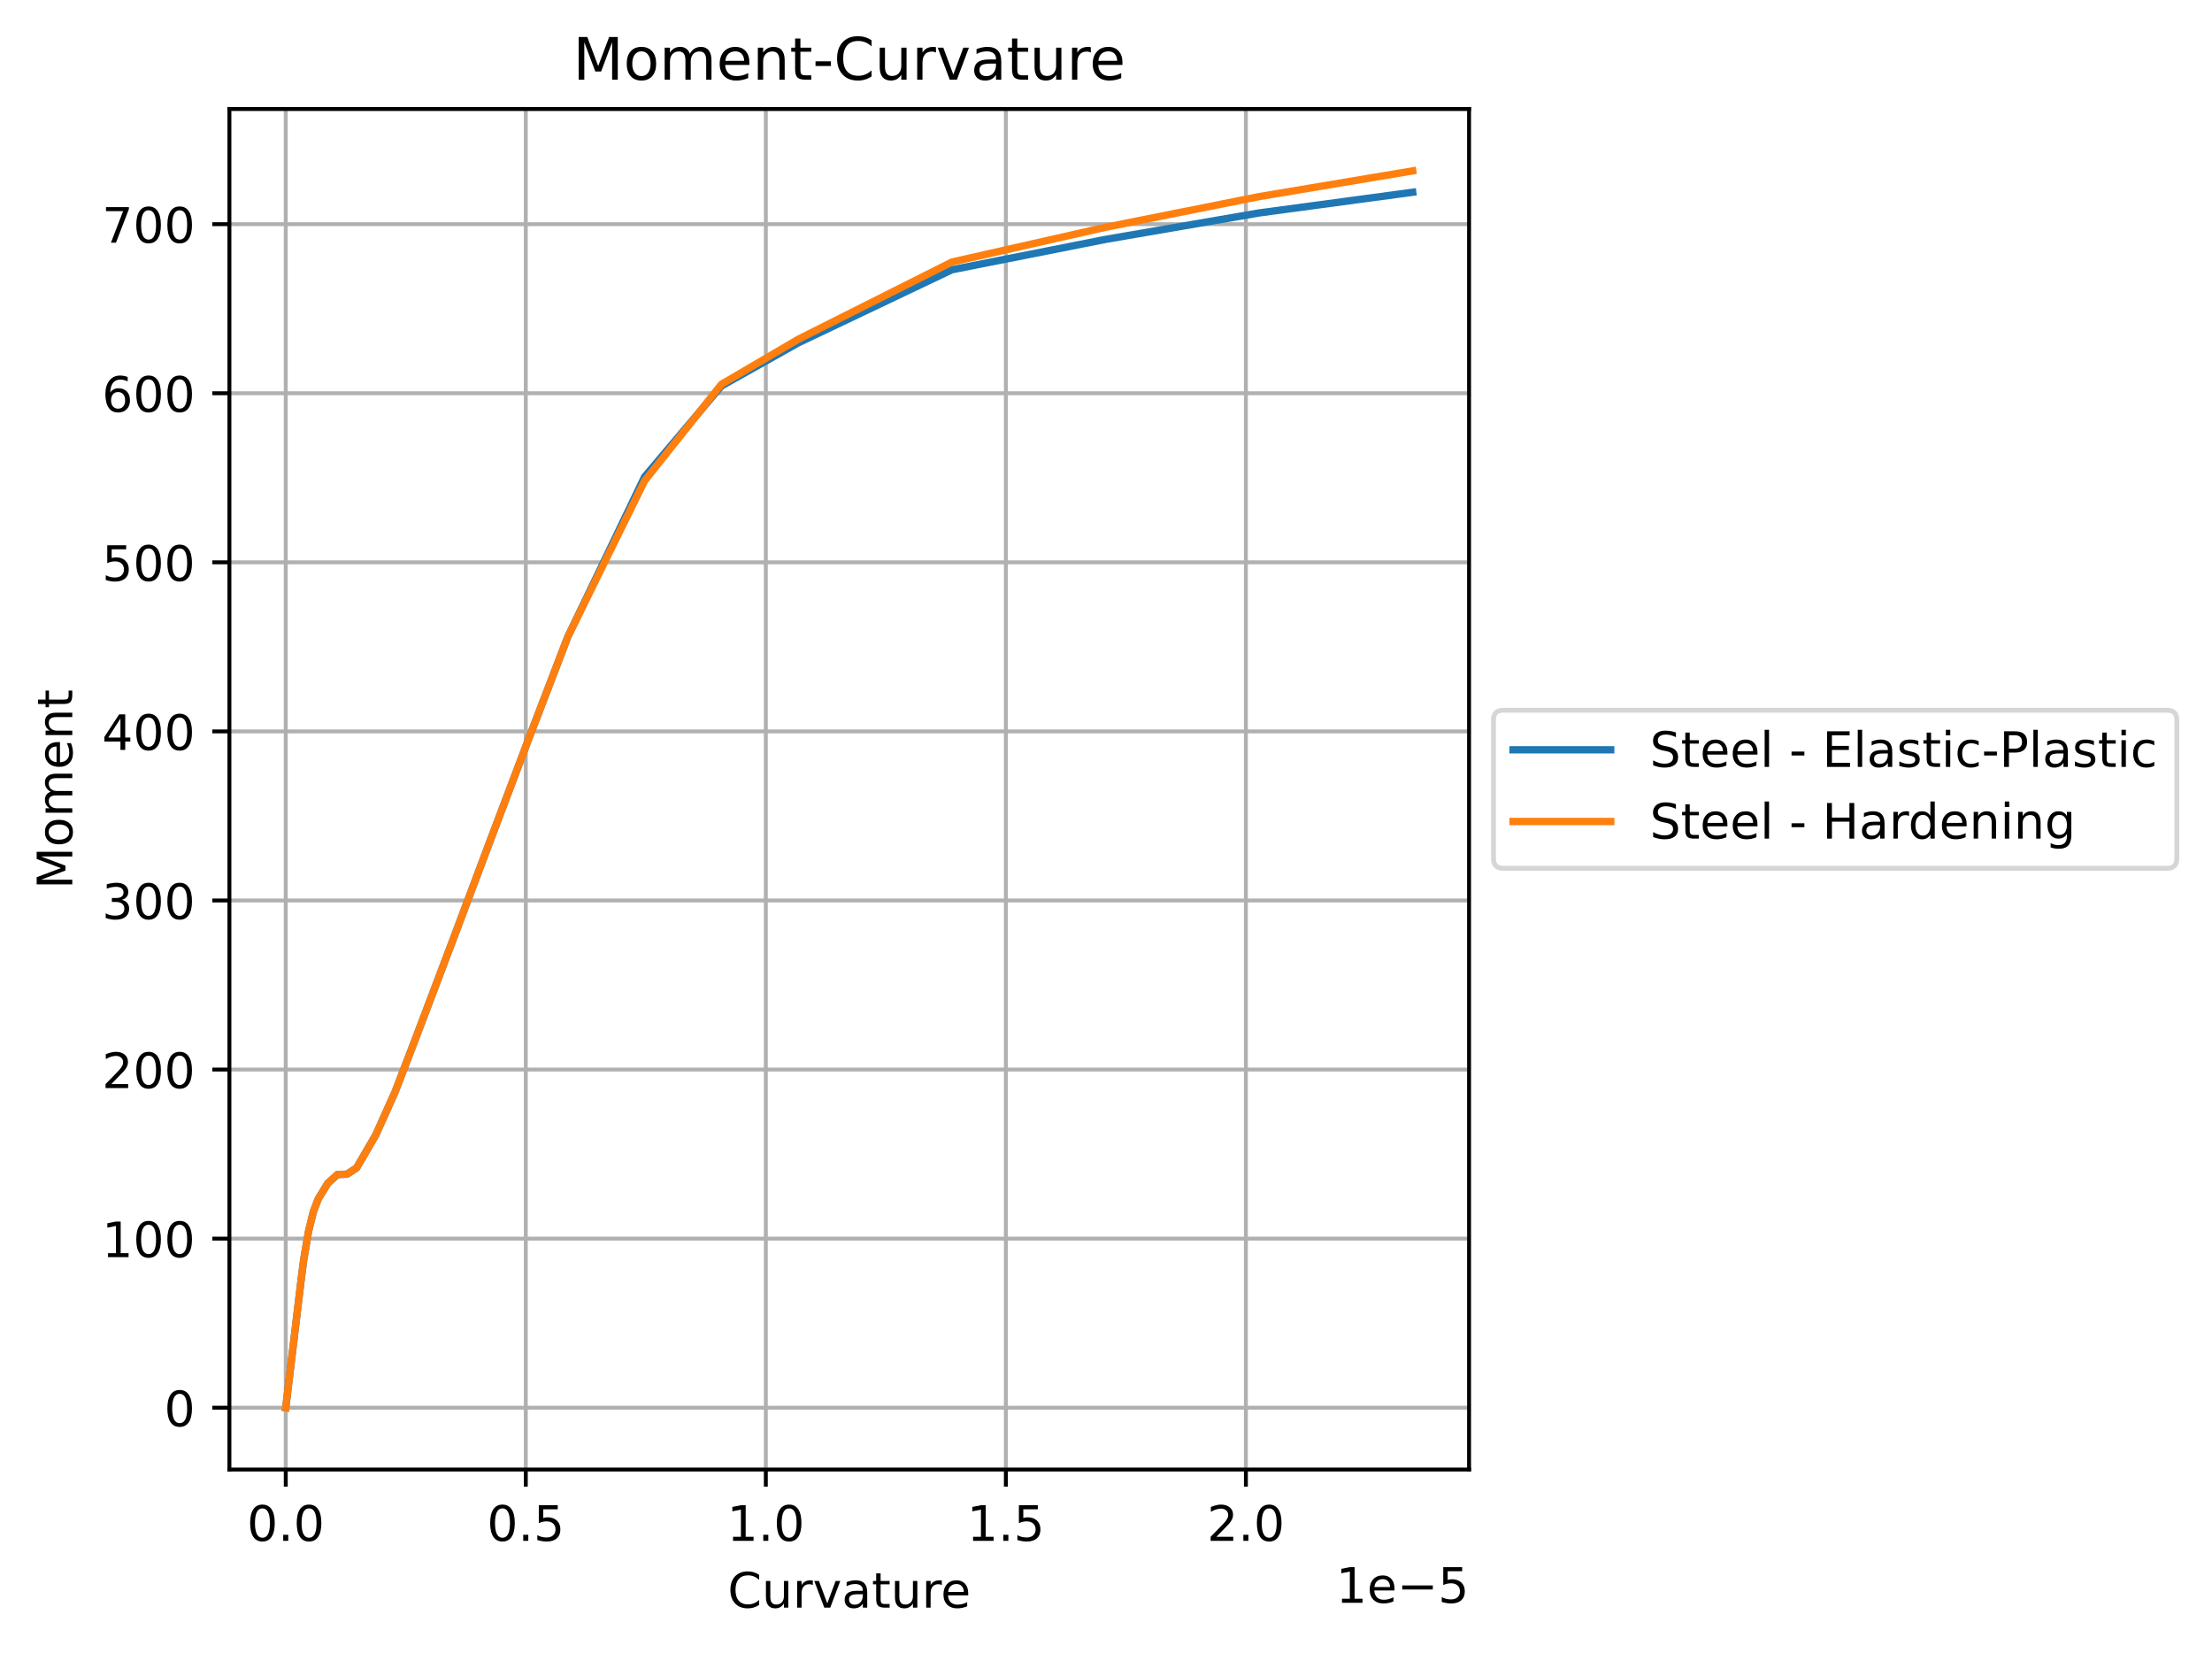
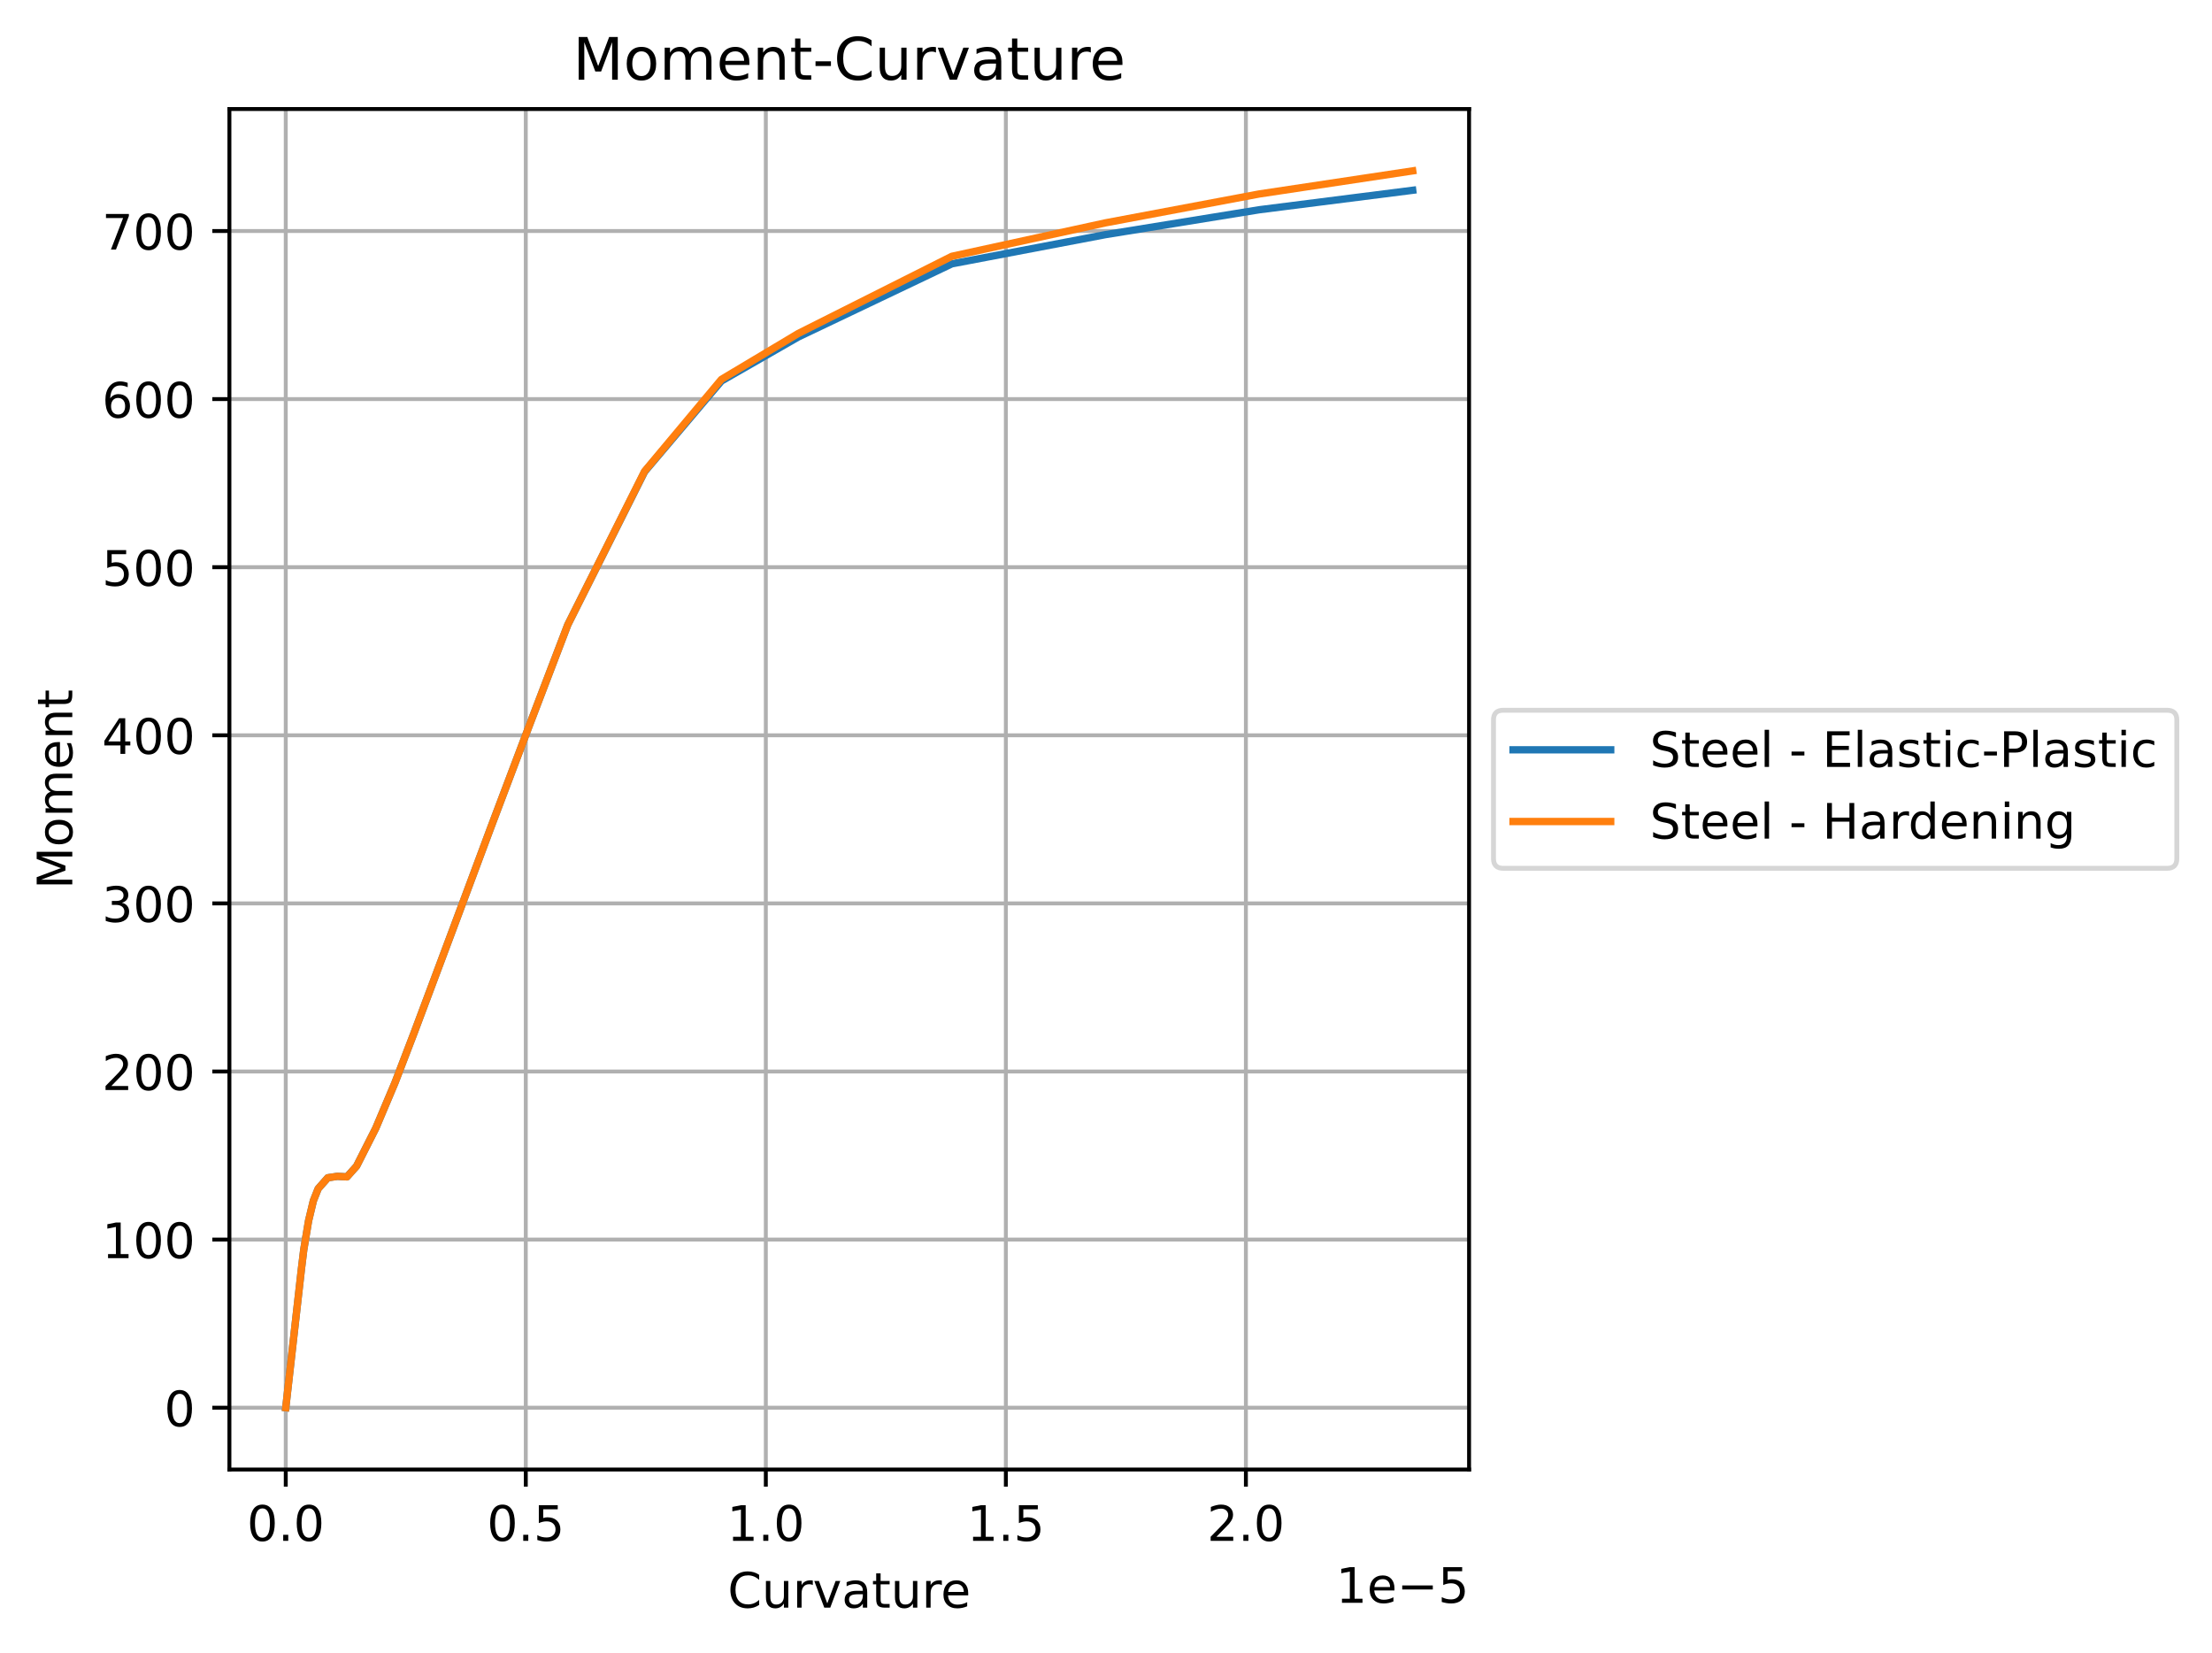
<svg xmlns="http://www.w3.org/2000/svg" xmlns:xlink="http://www.w3.org/1999/xlink" width="452.858pt" height="338.374pt" viewBox="0 0 452.858 338.374" version="1.1">
  <defs>
    <style type="text/css">*{stroke-linejoin: round; stroke-linecap: butt}</style>
  </defs>
  <g id="figure_1">
    <g id="patch_1">
      <path d="M 0 338.374  L 452.858 338.374  L 452.858 0  L 0 0  z " style="fill: #ffffff" />
    </g>
    <g id="axes_1">
      <g id="patch_2">
        <path d="M 46.966 300.818  L 300.759 300.818  L 300.759 22.318  L 46.966 22.318  z " style="fill: #ffffff" />
      </g>
      <g id="matplotlib.axis_1">
        <g id="xtick_1">
          <g id="line2d_1">
-             <path d="M 58.502 300.818  L 58.502 22.318  " clip-path="url(#pa643d9bf18)" style="fill: none; stroke: #b0b0b0; stroke-width: 0.8; stroke-linecap: square" />
+             <path d="M 58.502 300.818  L 58.502 22.318  " clip-path="url(#p4cb9ce11d8)" style="fill: none; stroke: #b0b0b0; stroke-width: 0.8; stroke-linecap: square" />
          </g>
          <g id="line2d_2">
            <defs>
-               <path id="m46f9d7fc72" d="M 0 0  L 0 3.5  " style="stroke: #000000; stroke-width: 0.8" />
-             </defs>
-             <g>
-               <use xlink:href="#m46f9d7fc72" x="58.502" y="300.818" style="stroke: #000000; stroke-width: 0.8" />
+               <path id="m8d49d521f6" d="M 0 0  L 0 3.5  " style="stroke: #000000; stroke-width: 0.8" />
+             </defs>
+             <g>
+               <use xlink:href="#m8d49d521f6" x="58.502" y="300.818" style="stroke: #000000; stroke-width: 0.8" />
            </g>
          </g>
          <g id="text_1">
            <g transform="translate(50.55014 315.4166) scale(0.1 -0.1)">
              <defs>
                <path id="DejaVuSans-30" d="M 2034 4250  Q 1547 4250 1301 3770  Q 1056 3291 1056 2328  Q 1056 1369 1301 889  Q 1547 409 2034 409  Q 2525 409 2770 889  Q 3016 1369 3016 2328  Q 3016 3291 2770 3770  Q 2525 4250 2034 4250  z M 2034 4750  Q 2819 4750 3233 4129  Q 3647 3509 3647 2328  Q 3647 1150 3233 529  Q 2819 -91 2034 -91  Q 1250 -91 836 529  Q 422 1150 422 2328  Q 422 3509 836 4129  Q 1250 4750 2034 4750  z " transform="scale(0.015625)" />
                <path id="DejaVuSans-2e" d="M 684 794  L 1344 794  L 1344 0  L 684 0  L 684 794  z " transform="scale(0.015625)" />
              </defs>
              <use xlink:href="#DejaVuSans-30" />
              <use xlink:href="#DejaVuSans-2e" x="63.623" />
              <use xlink:href="#DejaVuSans-30" x="95.41" />
            </g>
          </g>
        </g>
        <g id="xtick_2">
          <g id="line2d_3">
-             <path d="M 107.644 300.818  L 107.644 22.318  " clip-path="url(#pa643d9bf18)" style="fill: none; stroke: #b0b0b0; stroke-width: 0.8; stroke-linecap: square" />
+             <path d="M 107.644 300.818  L 107.644 22.318  " clip-path="url(#p4cb9ce11d8)" style="fill: none; stroke: #b0b0b0; stroke-width: 0.8; stroke-linecap: square" />
          </g>
          <g id="line2d_4">
            <g>
-               <use xlink:href="#m46f9d7fc72" x="107.644" y="300.818" style="stroke: #000000; stroke-width: 0.8" />
+               <use xlink:href="#m8d49d521f6" x="107.644" y="300.818" style="stroke: #000000; stroke-width: 0.8" />
            </g>
          </g>
          <g id="text_2">
            <g transform="translate(99.69212 315.4166) scale(0.1 -0.1)">
              <defs>
                <path id="DejaVuSans-35" d="M 691 4666  L 3169 4666  L 3169 4134  L 1269 4134  L 1269 2991  Q 1406 3038 1543 3061  Q 1681 3084 1819 3084  Q 2600 3084 3056 2656  Q 3513 2228 3513 1497  Q 3513 744 3044 326  Q 2575 -91 1722 -91  Q 1428 -91 1123 -41  Q 819 9 494 109  L 494 744  Q 775 591 1075 516  Q 1375 441 1709 441  Q 2250 441 2565 725  Q 2881 1009 2881 1497  Q 2881 1984 2565 2268  Q 2250 2553 1709 2553  Q 1456 2553 1204 2497  Q 953 2441 691 2322  L 691 4666  z " transform="scale(0.015625)" />
              </defs>
              <use xlink:href="#DejaVuSans-30" />
              <use xlink:href="#DejaVuSans-2e" x="63.623" />
              <use xlink:href="#DejaVuSans-35" x="95.41" />
            </g>
          </g>
        </g>
        <g id="xtick_3">
          <g id="line2d_5">
-             <path d="M 156.786 300.818  L 156.786 22.318  " clip-path="url(#pa643d9bf18)" style="fill: none; stroke: #b0b0b0; stroke-width: 0.8; stroke-linecap: square" />
+             <path d="M 156.786 300.818  L 156.786 22.318  " clip-path="url(#p4cb9ce11d8)" style="fill: none; stroke: #b0b0b0; stroke-width: 0.8; stroke-linecap: square" />
          </g>
          <g id="line2d_6">
            <g>
-               <use xlink:href="#m46f9d7fc72" x="156.786" y="300.818" style="stroke: #000000; stroke-width: 0.8" />
+               <use xlink:href="#m8d49d521f6" x="156.786" y="300.818" style="stroke: #000000; stroke-width: 0.8" />
            </g>
          </g>
          <g id="text_3">
            <g transform="translate(148.8341 315.4166) scale(0.1 -0.1)">
              <defs>
                <path id="DejaVuSans-31" d="M 794 531  L 1825 531  L 1825 4091  L 703 3866  L 703 4441  L 1819 4666  L 2450 4666  L 2450 531  L 3481 531  L 3481 0  L 794 0  L 794 531  z " transform="scale(0.015625)" />
              </defs>
              <use xlink:href="#DejaVuSans-31" />
              <use xlink:href="#DejaVuSans-2e" x="63.623" />
              <use xlink:href="#DejaVuSans-30" x="95.41" />
            </g>
          </g>
        </g>
        <g id="xtick_4">
          <g id="line2d_7">
-             <path d="M 205.928 300.818  L 205.928 22.318  " clip-path="url(#pa643d9bf18)" style="fill: none; stroke: #b0b0b0; stroke-width: 0.8; stroke-linecap: square" />
+             <path d="M 205.928 300.818  L 205.928 22.318  " clip-path="url(#p4cb9ce11d8)" style="fill: none; stroke: #b0b0b0; stroke-width: 0.8; stroke-linecap: square" />
          </g>
          <g id="line2d_8">
            <g>
-               <use xlink:href="#m46f9d7fc72" x="205.928" y="300.818" style="stroke: #000000; stroke-width: 0.8" />
+               <use xlink:href="#m8d49d521f6" x="205.928" y="300.818" style="stroke: #000000; stroke-width: 0.8" />
            </g>
          </g>
          <g id="text_4">
            <g transform="translate(197.9761 315.4166) scale(0.1 -0.1)">
              <use xlink:href="#DejaVuSans-31" />
              <use xlink:href="#DejaVuSans-2e" x="63.623" />
              <use xlink:href="#DejaVuSans-35" x="95.41" />
            </g>
          </g>
        </g>
        <g id="xtick_5">
          <g id="line2d_9">
-             <path d="M 255.07 300.818  L 255.07 22.318  " clip-path="url(#pa643d9bf18)" style="fill: none; stroke: #b0b0b0; stroke-width: 0.8; stroke-linecap: square" />
+             <path d="M 255.07 300.818  L 255.07 22.318  " clip-path="url(#p4cb9ce11d8)" style="fill: none; stroke: #b0b0b0; stroke-width: 0.8; stroke-linecap: square" />
          </g>
          <g id="line2d_10">
            <g>
-               <use xlink:href="#m46f9d7fc72" x="255.07" y="300.818" style="stroke: #000000; stroke-width: 0.8" />
+               <use xlink:href="#m8d49d521f6" x="255.07" y="300.818" style="stroke: #000000; stroke-width: 0.8" />
            </g>
          </g>
          <g id="text_5">
            <g transform="translate(247.1181 315.4166) scale(0.1 -0.1)">
              <defs>
                <path id="DejaVuSans-32" d="M 1228 531  L 3431 531  L 3431 0  L 469 0  L 469 531  Q 828 903 1448 1529  Q 2069 2156 2228 2338  Q 2531 2678 2651 2914  Q 2772 3150 2772 3378  Q 2772 3750 2511 3984  Q 2250 4219 1831 4219  Q 1534 4219 1204 4116  Q 875 4013 500 3803  L 500 4441  Q 881 4594 1212 4672  Q 1544 4750 1819 4750  Q 2544 4750 2975 4387  Q 3406 4025 3406 3419  Q 3406 3131 3298 2873  Q 3191 2616 2906 2266  Q 2828 2175 2409 1742  Q 1991 1309 1228 531  z " transform="scale(0.015625)" />
              </defs>
              <use xlink:href="#DejaVuSans-32" />
              <use xlink:href="#DejaVuSans-2e" x="63.623" />
              <use xlink:href="#DejaVuSans-30" x="95.41" />
            </g>
          </g>
        </g>
        <g id="text_6">
          <g transform="translate(148.975 329.0947) scale(0.1 -0.1)">
            <defs>
              <path id="DejaVuSans-43" d="M 4122 4306  L 4122 3641  Q 3803 3938 3442 4084  Q 3081 4231 2675 4231  Q 1875 4231 1450 3742  Q 1025 3253 1025 2328  Q 1025 1406 1450 917  Q 1875 428 2675 428  Q 3081 428 3442 575  Q 3803 722 4122 1019  L 4122 359  Q 3791 134 3420 21  Q 3050 -91 2638 -91  Q 1578 -91 968 557  Q 359 1206 359 2328  Q 359 3453 968 4101  Q 1578 4750 2638 4750  Q 3056 4750 3426 4639  Q 3797 4528 4122 4306  z " transform="scale(0.015625)" />
              <path id="DejaVuSans-75" d="M 544 1381  L 544 3500  L 1119 3500  L 1119 1403  Q 1119 906 1312 657  Q 1506 409 1894 409  Q 2359 409 2629 706  Q 2900 1003 2900 1516  L 2900 3500  L 3475 3500  L 3475 0  L 2900 0  L 2900 538  Q 2691 219 2414 64  Q 2138 -91 1772 -91  Q 1169 -91 856 284  Q 544 659 544 1381  z M 1991 3584  L 1991 3584  z " transform="scale(0.015625)" />
              <path id="DejaVuSans-72" d="M 2631 2963  Q 2534 3019 2420 3045  Q 2306 3072 2169 3072  Q 1681 3072 1420 2755  Q 1159 2438 1159 1844  L 1159 0  L 581 0  L 581 3500  L 1159 3500  L 1159 2956  Q 1341 3275 1631 3429  Q 1922 3584 2338 3584  Q 2397 3584 2469 3576  Q 2541 3569 2628 3553  L 2631 2963  z " transform="scale(0.015625)" />
              <path id="DejaVuSans-76" d="M 191 3500  L 800 3500  L 1894 563  L 2988 3500  L 3597 3500  L 2284 0  L 1503 0  L 191 3500  z " transform="scale(0.015625)" />
              <path id="DejaVuSans-61" d="M 2194 1759  Q 1497 1759 1228 1600  Q 959 1441 959 1056  Q 959 750 1161 570  Q 1363 391 1709 391  Q 2188 391 2477 730  Q 2766 1069 2766 1631  L 2766 1759  L 2194 1759  z M 3341 1997  L 3341 0  L 2766 0  L 2766 531  Q 2569 213 2275 61  Q 1981 -91 1556 -91  Q 1019 -91 701 211  Q 384 513 384 1019  Q 384 1609 779 1909  Q 1175 2209 1959 2209  L 2766 2209  L 2766 2266  Q 2766 2663 2505 2880  Q 2244 3097 1772 3097  Q 1472 3097 1187 3025  Q 903 2953 641 2809  L 641 3341  Q 956 3463 1253 3523  Q 1550 3584 1831 3584  Q 2591 3584 2966 3190  Q 3341 2797 3341 1997  z " transform="scale(0.015625)" />
              <path id="DejaVuSans-74" d="M 1172 4494  L 1172 3500  L 2356 3500  L 2356 3053  L 1172 3053  L 1172 1153  Q 1172 725 1289 603  Q 1406 481 1766 481  L 2356 481  L 2356 0  L 1766 0  Q 1100 0 847 248  Q 594 497 594 1153  L 594 3053  L 172 3053  L 172 3500  L 594 3500  L 594 4494  L 1172 4494  z " transform="scale(0.015625)" />
              <path id="DejaVuSans-65" d="M 3597 1894  L 3597 1613  L 953 1613  Q 991 1019 1311 708  Q 1631 397 2203 397  Q 2534 397 2845 478  Q 3156 559 3463 722  L 3463 178  Q 3153 47 2828 -22  Q 2503 -91 2169 -91  Q 1331 -91 842 396  Q 353 884 353 1716  Q 353 2575 817 3079  Q 1281 3584 2069 3584  Q 2775 3584 3186 3129  Q 3597 2675 3597 1894  z M 3022 2063  Q 3016 2534 2758 2815  Q 2500 3097 2075 3097  Q 1594 3097 1305 2825  Q 1016 2553 972 2059  L 3022 2063  z " transform="scale(0.015625)" />
            </defs>
            <use xlink:href="#DejaVuSans-43" />
            <use xlink:href="#DejaVuSans-75" x="69.824" />
            <use xlink:href="#DejaVuSans-72" x="133.203" />
            <use xlink:href="#DejaVuSans-76" x="174.316" />
            <use xlink:href="#DejaVuSans-61" x="233.496" />
            <use xlink:href="#DejaVuSans-74" x="294.775" />
            <use xlink:href="#DejaVuSans-75" x="333.984" />
            <use xlink:href="#DejaVuSans-72" x="397.363" />
            <use xlink:href="#DejaVuSans-65" x="436.227" />
          </g>
        </g>
        <g id="text_7">
          <g transform="translate(273.5016 328.0947) scale(0.1 -0.1)">
            <defs>
              <path id="DejaVuSans-2212" d="M 678 2272  L 4684 2272  L 4684 1741  L 678 1741  L 678 2272  z " transform="scale(0.015625)" />
            </defs>
            <use xlink:href="#DejaVuSans-31" />
            <use xlink:href="#DejaVuSans-65" x="63.623" />
            <use xlink:href="#DejaVuSans-2212" x="125.146" />
            <use xlink:href="#DejaVuSans-35" x="208.936" />
          </g>
        </g>
      </g>
      <g id="matplotlib.axis_2">
        <g id="ytick_1">
          <g id="line2d_11">
-             <path d="M 46.966 288.159  L 300.759 288.159  " clip-path="url(#pa643d9bf18)" style="fill: none; stroke: #b0b0b0; stroke-width: 0.8; stroke-linecap: square" />
+             <path d="M 46.966 288.159  L 300.759 288.159  " clip-path="url(#p4cb9ce11d8)" style="fill: none; stroke: #b0b0b0; stroke-width: 0.8; stroke-linecap: square" />
          </g>
          <g id="line2d_12">
            <defs>
-               <path id="md102fe64ce" d="M 0 0  L -3.5 0  " style="stroke: #000000; stroke-width: 0.8" />
-             </defs>
-             <g>
-               <use xlink:href="#md102fe64ce" x="46.966" y="288.159" style="stroke: #000000; stroke-width: 0.8" />
+               <path id="mb7ea4bd121" d="M 0 0  L -3.5 0  " style="stroke: #000000; stroke-width: 0.8" />
+             </defs>
+             <g>
+               <use xlink:href="#mb7ea4bd121" x="46.966" y="288.159" style="stroke: #000000; stroke-width: 0.8" />
            </g>
          </g>
          <g id="text_8">
            <g transform="translate(33.60312 291.9583) scale(0.1 -0.1)">
              <use xlink:href="#DejaVuSans-30" />
            </g>
          </g>
        </g>
        <g id="ytick_2">
          <g id="line2d_13">
-             <path d="M 46.966 253.549  L 300.759 253.549  " clip-path="url(#pa643d9bf18)" style="fill: none; stroke: #b0b0b0; stroke-width: 0.8; stroke-linecap: square" />
+             <path d="M 46.966 253.749  L 300.759 253.749  " clip-path="url(#p4cb9ce11d8)" style="fill: none; stroke: #b0b0b0; stroke-width: 0.8; stroke-linecap: square" />
          </g>
          <g id="line2d_14">
            <g>
-               <use xlink:href="#md102fe64ce" x="46.966" y="253.549" style="stroke: #000000; stroke-width: 0.8" />
+               <use xlink:href="#mb7ea4bd121" x="46.966" y="253.749" style="stroke: #000000; stroke-width: 0.8" />
            </g>
          </g>
          <g id="text_9">
-             <g transform="translate(20.87813 257.3479) scale(0.1 -0.1)">
+             <g transform="translate(20.87813 257.5481) scale(0.1 -0.1)">
              <use xlink:href="#DejaVuSans-31" />
              <use xlink:href="#DejaVuSans-30" x="63.623" />
              <use xlink:href="#DejaVuSans-30" x="127.246" />
            </g>
          </g>
        </g>
        <g id="ytick_3">
          <g id="line2d_15">
-             <path d="M 46.966 218.938  L 300.759 218.938  " clip-path="url(#pa643d9bf18)" style="fill: none; stroke: #b0b0b0; stroke-width: 0.8; stroke-linecap: square" />
+             <path d="M 46.966 219.339  L 300.759 219.339  " clip-path="url(#p4cb9ce11d8)" style="fill: none; stroke: #b0b0b0; stroke-width: 0.8; stroke-linecap: square" />
          </g>
          <g id="line2d_16">
            <g>
-               <use xlink:href="#md102fe64ce" x="46.966" y="218.938" style="stroke: #000000; stroke-width: 0.8" />
+               <use xlink:href="#mb7ea4bd121" x="46.966" y="219.339" style="stroke: #000000; stroke-width: 0.8" />
            </g>
          </g>
          <g id="text_10">
-             <g transform="translate(20.87813 222.7375) scale(0.1 -0.1)">
+             <g transform="translate(20.87813 223.138) scale(0.1 -0.1)">
              <use xlink:href="#DejaVuSans-32" />
              <use xlink:href="#DejaVuSans-30" x="63.623" />
              <use xlink:href="#DejaVuSans-30" x="127.246" />
            </g>
          </g>
        </g>
        <g id="ytick_4">
          <g id="line2d_17">
-             <path d="M 46.966 184.328  L 300.759 184.328  " clip-path="url(#pa643d9bf18)" style="fill: none; stroke: #b0b0b0; stroke-width: 0.8; stroke-linecap: square" />
+             <path d="M 46.966 184.929  L 300.759 184.929  " clip-path="url(#p4cb9ce11d8)" style="fill: none; stroke: #b0b0b0; stroke-width: 0.8; stroke-linecap: square" />
          </g>
          <g id="line2d_18">
            <g>
-               <use xlink:href="#md102fe64ce" x="46.966" y="184.328" style="stroke: #000000; stroke-width: 0.8" />
+               <use xlink:href="#mb7ea4bd121" x="46.966" y="184.929" style="stroke: #000000; stroke-width: 0.8" />
            </g>
          </g>
          <g id="text_11">
-             <g transform="translate(20.87813 188.1271) scale(0.1 -0.1)">
+             <g transform="translate(20.87813 188.7278) scale(0.1 -0.1)">
              <defs>
                <path id="DejaVuSans-33" d="M 2597 2516  Q 3050 2419 3304 2112  Q 3559 1806 3559 1356  Q 3559 666 3084 287  Q 2609 -91 1734 -91  Q 1441 -91 1130 -33  Q 819 25 488 141  L 488 750  Q 750 597 1062 519  Q 1375 441 1716 441  Q 2309 441 2620 675  Q 2931 909 2931 1356  Q 2931 1769 2642 2001  Q 2353 2234 1838 2234  L 1294 2234  L 1294 2753  L 1863 2753  Q 2328 2753 2575 2939  Q 2822 3125 2822 3475  Q 2822 3834 2567 4026  Q 2313 4219 1838 4219  Q 1578 4219 1281 4162  Q 984 4106 628 3988  L 628 4550  Q 988 4650 1302 4700  Q 1616 4750 1894 4750  Q 2613 4750 3031 4423  Q 3450 4097 3450 3541  Q 3450 3153 3228 2886  Q 3006 2619 2597 2516  z " transform="scale(0.015625)" />
              </defs>
              <use xlink:href="#DejaVuSans-33" />
              <use xlink:href="#DejaVuSans-30" x="63.623" />
              <use xlink:href="#DejaVuSans-30" x="127.246" />
            </g>
          </g>
        </g>
        <g id="ytick_5">
          <g id="line2d_19">
-             <path d="M 46.966 149.717  L 300.759 149.717  " clip-path="url(#pa643d9bf18)" style="fill: none; stroke: #b0b0b0; stroke-width: 0.8; stroke-linecap: square" />
+             <path d="M 46.966 150.518  L 300.759 150.518  " clip-path="url(#p4cb9ce11d8)" style="fill: none; stroke: #b0b0b0; stroke-width: 0.8; stroke-linecap: square" />
          </g>
          <g id="line2d_20">
            <g>
-               <use xlink:href="#md102fe64ce" x="46.966" y="149.717" style="stroke: #000000; stroke-width: 0.8" />
+               <use xlink:href="#mb7ea4bd121" x="46.966" y="150.518" style="stroke: #000000; stroke-width: 0.8" />
            </g>
          </g>
          <g id="text_12">
-             <g transform="translate(20.87813 153.5167) scale(0.1 -0.1)">
+             <g transform="translate(20.87813 154.3177) scale(0.1 -0.1)">
              <defs>
                <path id="DejaVuSans-34" d="M 2419 4116  L 825 1625  L 2419 1625  L 2419 4116  z M 2253 4666  L 3047 4666  L 3047 1625  L 3713 1625  L 3713 1100  L 3047 1100  L 3047 0  L 2419 0  L 2419 1100  L 313 1100  L 313 1709  L 2253 4666  z " transform="scale(0.015625)" />
              </defs>
              <use xlink:href="#DejaVuSans-34" />
              <use xlink:href="#DejaVuSans-30" x="63.623" />
              <use xlink:href="#DejaVuSans-30" x="127.246" />
            </g>
          </g>
        </g>
        <g id="ytick_6">
          <g id="line2d_21">
-             <path d="M 46.966 115.107  L 300.759 115.107  " clip-path="url(#pa643d9bf18)" style="fill: none; stroke: #b0b0b0; stroke-width: 0.8; stroke-linecap: square" />
+             <path d="M 46.966 116.108  L 300.759 116.108  " clip-path="url(#p4cb9ce11d8)" style="fill: none; stroke: #b0b0b0; stroke-width: 0.8; stroke-linecap: square" />
          </g>
          <g id="line2d_22">
            <g>
-               <use xlink:href="#md102fe64ce" x="46.966" y="115.107" style="stroke: #000000; stroke-width: 0.8" />
+               <use xlink:href="#mb7ea4bd121" x="46.966" y="116.108" style="stroke: #000000; stroke-width: 0.8" />
            </g>
          </g>
          <g id="text_13">
-             <g transform="translate(20.87813 118.9063) scale(0.1 -0.1)">
+             <g transform="translate(20.87813 119.9075) scale(0.1 -0.1)">
              <use xlink:href="#DejaVuSans-35" />
              <use xlink:href="#DejaVuSans-30" x="63.623" />
              <use xlink:href="#DejaVuSans-30" x="127.246" />
            </g>
          </g>
        </g>
        <g id="ytick_7">
          <g id="line2d_23">
-             <path d="M 46.966 80.497  L 300.759 80.497  " clip-path="url(#pa643d9bf18)" style="fill: none; stroke: #b0b0b0; stroke-width: 0.8; stroke-linecap: square" />
+             <path d="M 46.966 81.698  L 300.759 81.698  " clip-path="url(#p4cb9ce11d8)" style="fill: none; stroke: #b0b0b0; stroke-width: 0.8; stroke-linecap: square" />
          </g>
          <g id="line2d_24">
            <g>
-               <use xlink:href="#md102fe64ce" x="46.966" y="80.497" style="stroke: #000000; stroke-width: 0.8" />
+               <use xlink:href="#mb7ea4bd121" x="46.966" y="81.698" style="stroke: #000000; stroke-width: 0.8" />
            </g>
          </g>
          <g id="text_14">
-             <g transform="translate(20.87813 84.29588) scale(0.1 -0.1)">
+             <g transform="translate(20.87813 85.49735) scale(0.1 -0.1)">
              <defs>
                <path id="DejaVuSans-36" d="M 2113 2584  Q 1688 2584 1439 2293  Q 1191 2003 1191 1497  Q 1191 994 1439 701  Q 1688 409 2113 409  Q 2538 409 2786 701  Q 3034 994 3034 1497  Q 3034 2003 2786 2293  Q 2538 2584 2113 2584  z M 3366 4563  L 3366 3988  Q 3128 4100 2886 4159  Q 2644 4219 2406 4219  Q 1781 4219 1451 3797  Q 1122 3375 1075 2522  Q 1259 2794 1537 2939  Q 1816 3084 2150 3084  Q 2853 3084 3261 2657  Q 3669 2231 3669 1497  Q 3669 778 3244 343  Q 2819 -91 2113 -91  Q 1303 -91 875 529  Q 447 1150 447 2328  Q 447 3434 972 4092  Q 1497 4750 2381 4750  Q 2619 4750 2861 4703  Q 3103 4656 3366 4563  z " transform="scale(0.015625)" />
              </defs>
              <use xlink:href="#DejaVuSans-36" />
              <use xlink:href="#DejaVuSans-30" x="63.623" />
              <use xlink:href="#DejaVuSans-30" x="127.246" />
            </g>
          </g>
        </g>
        <g id="ytick_8">
          <g id="line2d_25">
-             <path d="M 46.966 45.886  L 300.759 45.886  " clip-path="url(#pa643d9bf18)" style="fill: none; stroke: #b0b0b0; stroke-width: 0.8; stroke-linecap: square" />
+             <path d="M 46.966 47.288  L 300.759 47.288  " clip-path="url(#p4cb9ce11d8)" style="fill: none; stroke: #b0b0b0; stroke-width: 0.8; stroke-linecap: square" />
          </g>
          <g id="line2d_26">
            <g>
-               <use xlink:href="#md102fe64ce" x="46.966" y="45.886" style="stroke: #000000; stroke-width: 0.8" />
+               <use xlink:href="#mb7ea4bd121" x="46.966" y="47.288" style="stroke: #000000; stroke-width: 0.8" />
            </g>
          </g>
          <g id="text_15">
-             <g transform="translate(20.87813 49.68548) scale(0.1 -0.1)">
+             <g transform="translate(20.87813 51.0872) scale(0.1 -0.1)">
              <defs>
                <path id="DejaVuSans-37" d="M 525 4666  L 3525 4666  L 3525 4397  L 1831 0  L 1172 0  L 2766 4134  L 525 4134  L 525 4666  z " transform="scale(0.015625)" />
              </defs>
              <use xlink:href="#DejaVuSans-37" />
              <use xlink:href="#DejaVuSans-30" x="63.623" />
              <use xlink:href="#DejaVuSans-30" x="127.246" />
            </g>
          </g>
        </g>
        <g id="text_16">
          <g transform="translate(14.79844 182.0173) rotate(-90) scale(0.1 -0.1)">
            <defs>
              <path id="DejaVuSans-4d" d="M 628 4666  L 1569 4666  L 2759 1491  L 3956 4666  L 4897 4666  L 4897 0  L 4281 0  L 4281 4097  L 3078 897  L 2444 897  L 1241 4097  L 1241 0  L 628 0  L 628 4666  z " transform="scale(0.015625)" />
              <path id="DejaVuSans-6f" d="M 1959 3097  Q 1497 3097 1228 2736  Q 959 2375 959 1747  Q 959 1119 1226 758  Q 1494 397 1959 397  Q 2419 397 2687 759  Q 2956 1122 2956 1747  Q 2956 2369 2687 2733  Q 2419 3097 1959 3097  z M 1959 3584  Q 2709 3584 3137 3096  Q 3566 2609 3566 1747  Q 3566 888 3137 398  Q 2709 -91 1959 -91  Q 1206 -91 779 398  Q 353 888 353 1747  Q 353 2609 779 3096  Q 1206 3584 1959 3584  z " transform="scale(0.015625)" />
              <path id="DejaVuSans-6d" d="M 3328 2828  Q 3544 3216 3844 3400  Q 4144 3584 4550 3584  Q 5097 3584 5394 3201  Q 5691 2819 5691 2113  L 5691 0  L 5113 0  L 5113 2094  Q 5113 2597 4934 2840  Q 4756 3084 4391 3084  Q 3944 3084 3684 2787  Q 3425 2491 3425 1978  L 3425 0  L 2847 0  L 2847 2094  Q 2847 2600 2669 2842  Q 2491 3084 2119 3084  Q 1678 3084 1418 2786  Q 1159 2488 1159 1978  L 1159 0  L 581 0  L 581 3500  L 1159 3500  L 1159 2956  Q 1356 3278 1631 3431  Q 1906 3584 2284 3584  Q 2666 3584 2933 3390  Q 3200 3197 3328 2828  z " transform="scale(0.015625)" />
              <path id="DejaVuSans-6e" d="M 3513 2113  L 3513 0  L 2938 0  L 2938 2094  Q 2938 2591 2744 2837  Q 2550 3084 2163 3084  Q 1697 3084 1428 2787  Q 1159 2491 1159 1978  L 1159 0  L 581 0  L 581 3500  L 1159 3500  L 1159 2956  Q 1366 3272 1645 3428  Q 1925 3584 2291 3584  Q 2894 3584 3203 3211  Q 3513 2838 3513 2113  z " transform="scale(0.015625)" />
            </defs>
            <use xlink:href="#DejaVuSans-4d" />
            <use xlink:href="#DejaVuSans-6f" x="86.279" />
            <use xlink:href="#DejaVuSans-6d" x="147.461" />
            <use xlink:href="#DejaVuSans-65" x="244.873" />
            <use xlink:href="#DejaVuSans-6e" x="306.396" />
            <use xlink:href="#DejaVuSans-74" x="369.775" />
          </g>
        </g>
      </g>
      <g id="line2d_27">
-         <path d="M 58.502 288.159  L 59.485 279.981  L 59.976 275.892  L 60.222 273.847  L 60.713 269.758  L 61.205 265.669  L 61.696 261.58  L 62.187 257.791  L 63.17 252.051  L 64.153 248.039  L 65.136 245.458  L 67.102 242.234  L 69.067 240.437  L 71.033 240.36  L 72.999 239.084  L 76.93 232.33  L 80.861 223.577  L 84.793 213.348  L 92.655 192.591  L 100.518 171.653  L 108.381 150.87  L 116.244 130.363  L 131.969 97.612  L 147.694 79.01  L 163.42 70.19  L 194.871 55.224  L 226.322 49.007  L 257.772 43.59  L 289.223 39.352  " clip-path="url(#pa643d9bf18)" style="fill: none; stroke: #1f77b4; stroke-width: 1.5; stroke-linecap: square" />
+         <path d="M 58.502 288.159  L 59.485 279.45  L 59.976 275.096  L 60.222 272.919  L 60.713 268.565  L 61.205 264.211  L 61.696 259.856  L 62.187 255.813  L 63.17 249.911  L 64.153 245.802  L 65.136 243.334  L 67.102 241.097  L 69.067 240.799  L 71.033 240.91  L 72.999 238.711  L 76.93 230.95  L 80.861 221.641  L 84.793 211.381  L 92.655 190.393  L 100.518 169.293  L 108.381 148.471  L 116.244 127.885  L 131.969 96.568  L 147.694 77.996  L 163.42 68.988  L 194.871 54.006  L 226.322 48.03  L 257.772 42.941  L 289.223 38.947  " clip-path="url(#p4cb9ce11d8)" style="fill: none; stroke: #1f77b4; stroke-width: 1.5; stroke-linecap: square" />
      </g>
      <g id="line2d_28">
-         <path d="M 58.502 288.159  L 59.485 279.981  L 59.976 275.892  L 60.222 273.847  L 60.713 269.758  L 61.205 265.669  L 61.696 261.58  L 62.187 257.791  L 63.17 252.051  L 64.153 248.039  L 65.136 245.458  L 67.102 242.234  L 69.067 240.437  L 71.033 240.36  L 72.999 239.084  L 76.93 232.33  L 80.861 223.577  L 84.793 213.348  L 92.655 192.591  L 100.518 171.653  L 108.381 150.871  L 116.244 130.363  L 131.969 98.425  L 147.694 78.669  L 163.42 69.45  L 194.871 53.646  L 226.322 46.527  L 257.772 40.244  L 289.223 34.977  " clip-path="url(#pa643d9bf18)" style="fill: none; stroke: #ff7f0e; stroke-width: 1.5; stroke-linecap: square" />
+         <path d="M 58.502 288.159  L 59.485 279.45  L 59.976 275.096  L 60.222 272.919  L 60.713 268.565  L 61.205 264.211  L 61.696 259.856  L 62.187 255.813  L 63.17 249.911  L 64.153 245.802  L 65.136 243.334  L 67.102 241.097  L 69.067 240.799  L 71.033 240.91  L 72.999 238.711  L 76.93 230.95  L 80.861 221.641  L 84.793 211.381  L 92.655 190.393  L 100.518 169.293  L 108.381 148.471  L 116.244 127.885  L 131.969 96.467  L 147.694 77.658  L 163.42 68.267  L 194.871 52.465  L 226.322 45.618  L 257.772 39.709  L 289.223 34.977  " clip-path="url(#p4cb9ce11d8)" style="fill: none; stroke: #ff7f0e; stroke-width: 1.5; stroke-linecap: square" />
      </g>
      <g id="patch_3">
        <path d="M 46.966 300.818  L 46.966 22.318  " style="fill: none; stroke: #000000; stroke-width: 0.8; stroke-linejoin: miter; stroke-linecap: square" />
      </g>
      <g id="patch_4">
        <path d="M 300.759 300.818  L 300.759 22.318  " style="fill: none; stroke: #000000; stroke-width: 0.8; stroke-linejoin: miter; stroke-linecap: square" />
      </g>
      <g id="patch_5">
        <path d="M 46.966 300.818  L 300.759 300.818  " style="fill: none; stroke: #000000; stroke-width: 0.8; stroke-linejoin: miter; stroke-linecap: square" />
      </g>
      <g id="patch_6">
        <path d="M 46.966 22.318  L 300.759 22.318  " style="fill: none; stroke: #000000; stroke-width: 0.8; stroke-linejoin: miter; stroke-linecap: square" />
      </g>
      <g id="text_17">
        <g transform="translate(117.2938 16.31812) scale(0.12 -0.12)">
          <defs>
            <path id="DejaVuSans-2d" d="M 313 2009  L 1997 2009  L 1997 1497  L 313 1497  L 313 2009  z " transform="scale(0.015625)" />
          </defs>
          <use xlink:href="#DejaVuSans-4d" />
          <use xlink:href="#DejaVuSans-6f" x="86.279" />
          <use xlink:href="#DejaVuSans-6d" x="147.461" />
          <use xlink:href="#DejaVuSans-65" x="244.873" />
          <use xlink:href="#DejaVuSans-6e" x="306.396" />
          <use xlink:href="#DejaVuSans-74" x="369.775" />
          <use xlink:href="#DejaVuSans-2d" x="408.984" />
          <use xlink:href="#DejaVuSans-43" x="445.068" />
          <use xlink:href="#DejaVuSans-75" x="514.893" />
          <use xlink:href="#DejaVuSans-72" x="578.271" />
          <use xlink:href="#DejaVuSans-76" x="619.385" />
          <use xlink:href="#DejaVuSans-61" x="678.564" />
          <use xlink:href="#DejaVuSans-74" x="739.844" />
          <use xlink:href="#DejaVuSans-75" x="779.053" />
          <use xlink:href="#DejaVuSans-72" x="842.432" />
          <use xlink:href="#DejaVuSans-65" x="881.295" />
        </g>
      </g>
      <g id="legend_1">
        <g id="patch_7">
          <path d="M 307.759 177.746  L 443.658 177.746  Q 445.658 177.746 445.658 175.746  L 445.658 147.39  Q 445.658 145.39 443.658 145.39  L 307.759 145.39  Q 305.759 145.39 305.759 147.39  L 305.759 175.746  Q 305.759 177.746 307.759 177.746  z " style="fill: #ffffff; opacity: 0.8; stroke: #cccccc; stroke-linejoin: miter" />
        </g>
        <g id="line2d_29">
          <path d="M 309.759 153.488  L 319.759 153.488  L 329.759 153.488  " style="fill: none; stroke: #1f77b4; stroke-width: 1.5; stroke-linecap: square" />
        </g>
        <g id="text_18">
          <g transform="translate(337.7594 156.9884) scale(0.1 -0.1)">
            <defs>
              <path id="DejaVuSans-53" d="M 3425 4513  L 3425 3897  Q 3066 4069 2747 4153  Q 2428 4238 2131 4238  Q 1616 4238 1336 4038  Q 1056 3838 1056 3469  Q 1056 3159 1242 3001  Q 1428 2844 1947 2747  L 2328 2669  Q 3034 2534 3370 2195  Q 3706 1856 3706 1288  Q 3706 609 3251 259  Q 2797 -91 1919 -91  Q 1588 -91 1214 -16  Q 841 59 441 206  L 441 856  Q 825 641 1194 531  Q 1563 422 1919 422  Q 2459 422 2753 634  Q 3047 847 3047 1241  Q 3047 1584 2836 1778  Q 2625 1972 2144 2069  L 1759 2144  Q 1053 2284 737 2584  Q 422 2884 422 3419  Q 422 4038 858 4394  Q 1294 4750 2059 4750  Q 2388 4750 2728 4690  Q 3069 4631 3425 4513  z " transform="scale(0.015625)" />
              <path id="DejaVuSans-6c" d="M 603 4863  L 1178 4863  L 1178 0  L 603 0  L 603 4863  z " transform="scale(0.015625)" />
              <path id="DejaVuSans-20" transform="scale(0.015625)" />
              <path id="DejaVuSans-45" d="M 628 4666  L 3578 4666  L 3578 4134  L 1259 4134  L 1259 2753  L 3481 2753  L 3481 2222  L 1259 2222  L 1259 531  L 3634 531  L 3634 0  L 628 0  L 628 4666  z " transform="scale(0.015625)" />
              <path id="DejaVuSans-73" d="M 2834 3397  L 2834 2853  Q 2591 2978 2328 3040  Q 2066 3103 1784 3103  Q 1356 3103 1142 2972  Q 928 2841 928 2578  Q 928 2378 1081 2264  Q 1234 2150 1697 2047  L 1894 2003  Q 2506 1872 2764 1633  Q 3022 1394 3022 966  Q 3022 478 2636 193  Q 2250 -91 1575 -91  Q 1294 -91 989 -36  Q 684 19 347 128  L 347 722  Q 666 556 975 473  Q 1284 391 1588 391  Q 1994 391 2212 530  Q 2431 669 2431 922  Q 2431 1156 2273 1281  Q 2116 1406 1581 1522  L 1381 1569  Q 847 1681 609 1914  Q 372 2147 372 2553  Q 372 3047 722 3315  Q 1072 3584 1716 3584  Q 2034 3584 2315 3537  Q 2597 3491 2834 3397  z " transform="scale(0.015625)" />
              <path id="DejaVuSans-69" d="M 603 3500  L 1178 3500  L 1178 0  L 603 0  L 603 3500  z M 603 4863  L 1178 4863  L 1178 4134  L 603 4134  L 603 4863  z " transform="scale(0.015625)" />
              <path id="DejaVuSans-63" d="M 3122 3366  L 3122 2828  Q 2878 2963 2633 3030  Q 2388 3097 2138 3097  Q 1578 3097 1268 2742  Q 959 2388 959 1747  Q 959 1106 1268 751  Q 1578 397 2138 397  Q 2388 397 2633 464  Q 2878 531 3122 666  L 3122 134  Q 2881 22 2623 -34  Q 2366 -91 2075 -91  Q 1284 -91 818 406  Q 353 903 353 1747  Q 353 2603 823 3093  Q 1294 3584 2113 3584  Q 2378 3584 2631 3529  Q 2884 3475 3122 3366  z " transform="scale(0.015625)" />
              <path id="DejaVuSans-50" d="M 1259 4147  L 1259 2394  L 2053 2394  Q 2494 2394 2734 2622  Q 2975 2850 2975 3272  Q 2975 3691 2734 3919  Q 2494 4147 2053 4147  L 1259 4147  z M 628 4666  L 2053 4666  Q 2838 4666 3239 4311  Q 3641 3956 3641 3272  Q 3641 2581 3239 2228  Q 2838 1875 2053 1875  L 1259 1875  L 1259 0  L 628 0  L 628 4666  z " transform="scale(0.015625)" />
            </defs>
            <use xlink:href="#DejaVuSans-53" />
            <use xlink:href="#DejaVuSans-74" x="63.477" />
            <use xlink:href="#DejaVuSans-65" x="102.686" />
            <use xlink:href="#DejaVuSans-65" x="164.209" />
            <use xlink:href="#DejaVuSans-6c" x="225.732" />
            <use xlink:href="#DejaVuSans-20" x="253.516" />
            <use xlink:href="#DejaVuSans-2d" x="285.303" />
            <use xlink:href="#DejaVuSans-20" x="321.387" />
            <use xlink:href="#DejaVuSans-45" x="353.174" />
            <use xlink:href="#DejaVuSans-6c" x="416.357" />
            <use xlink:href="#DejaVuSans-61" x="444.141" />
            <use xlink:href="#DejaVuSans-73" x="505.42" />
            <use xlink:href="#DejaVuSans-74" x="557.52" />
            <use xlink:href="#DejaVuSans-69" x="596.729" />
            <use xlink:href="#DejaVuSans-63" x="624.512" />
            <use xlink:href="#DejaVuSans-2d" x="679.492" />
            <use xlink:href="#DejaVuSans-50" x="715.576" />
            <use xlink:href="#DejaVuSans-6c" x="775.879" />
            <use xlink:href="#DejaVuSans-61" x="803.662" />
            <use xlink:href="#DejaVuSans-73" x="864.941" />
            <use xlink:href="#DejaVuSans-74" x="917.041" />
            <use xlink:href="#DejaVuSans-69" x="956.25" />
            <use xlink:href="#DejaVuSans-63" x="984.033" />
          </g>
        </g>
        <g id="line2d_30">
          <path d="M 309.759 168.167  L 319.759 168.167  L 329.759 168.167  " style="fill: none; stroke: #ff7f0e; stroke-width: 1.5; stroke-linecap: square" />
        </g>
        <g id="text_19">
          <g transform="translate(337.7594 171.6666) scale(0.1 -0.1)">
            <defs>
              <path id="DejaVuSans-48" d="M 628 4666  L 1259 4666  L 1259 2753  L 3553 2753  L 3553 4666  L 4184 4666  L 4184 0  L 3553 0  L 3553 2222  L 1259 2222  L 1259 0  L 628 0  L 628 4666  z " transform="scale(0.015625)" />
              <path id="DejaVuSans-64" d="M 2906 2969  L 2906 4863  L 3481 4863  L 3481 0  L 2906 0  L 2906 525  Q 2725 213 2448 61  Q 2172 -91 1784 -91  Q 1150 -91 751 415  Q 353 922 353 1747  Q 353 2572 751 3078  Q 1150 3584 1784 3584  Q 2172 3584 2448 3432  Q 2725 3281 2906 2969  z M 947 1747  Q 947 1113 1208 752  Q 1469 391 1925 391  Q 2381 391 2643 752  Q 2906 1113 2906 1747  Q 2906 2381 2643 2742  Q 2381 3103 1925 3103  Q 1469 3103 1208 2742  Q 947 2381 947 1747  z " transform="scale(0.015625)" />
              <path id="DejaVuSans-67" d="M 2906 1791  Q 2906 2416 2648 2759  Q 2391 3103 1925 3103  Q 1463 3103 1205 2759  Q 947 2416 947 1791  Q 947 1169 1205 825  Q 1463 481 1925 481  Q 2391 481 2648 825  Q 2906 1169 2906 1791  z M 3481 434  Q 3481 -459 3084 -895  Q 2688 -1331 1869 -1331  Q 1566 -1331 1297 -1286  Q 1028 -1241 775 -1147  L 775 -588  Q 1028 -725 1275 -790  Q 1522 -856 1778 -856  Q 2344 -856 2625 -561  Q 2906 -266 2906 331  L 2906 616  Q 2728 306 2450 153  Q 2172 0 1784 0  Q 1141 0 747 490  Q 353 981 353 1791  Q 353 2603 747 3093  Q 1141 3584 1784 3584  Q 2172 3584 2450 3431  Q 2728 3278 2906 2969  L 2906 3500  L 3481 3500  L 3481 434  z " transform="scale(0.015625)" />
            </defs>
            <use xlink:href="#DejaVuSans-53" />
            <use xlink:href="#DejaVuSans-74" x="63.477" />
            <use xlink:href="#DejaVuSans-65" x="102.686" />
            <use xlink:href="#DejaVuSans-65" x="164.209" />
            <use xlink:href="#DejaVuSans-6c" x="225.732" />
            <use xlink:href="#DejaVuSans-20" x="253.516" />
            <use xlink:href="#DejaVuSans-2d" x="285.303" />
            <use xlink:href="#DejaVuSans-20" x="321.387" />
            <use xlink:href="#DejaVuSans-48" x="353.174" />
            <use xlink:href="#DejaVuSans-61" x="428.369" />
            <use xlink:href="#DejaVuSans-72" x="489.648" />
            <use xlink:href="#DejaVuSans-64" x="529.012" />
            <use xlink:href="#DejaVuSans-65" x="592.488" />
            <use xlink:href="#DejaVuSans-6e" x="654.012" />
            <use xlink:href="#DejaVuSans-69" x="717.391" />
            <use xlink:href="#DejaVuSans-6e" x="745.174" />
            <use xlink:href="#DejaVuSans-67" x="808.553" />
          </g>
        </g>
      </g>
    </g>
  </g>
  <defs>
-     <clipPath id="pa643d9bf18">
+     <clipPath id="p4cb9ce11d8">
      <rect x="46.966" y="22.318" width="253.794" height="278.5" />
    </clipPath>
  </defs>
</svg>
